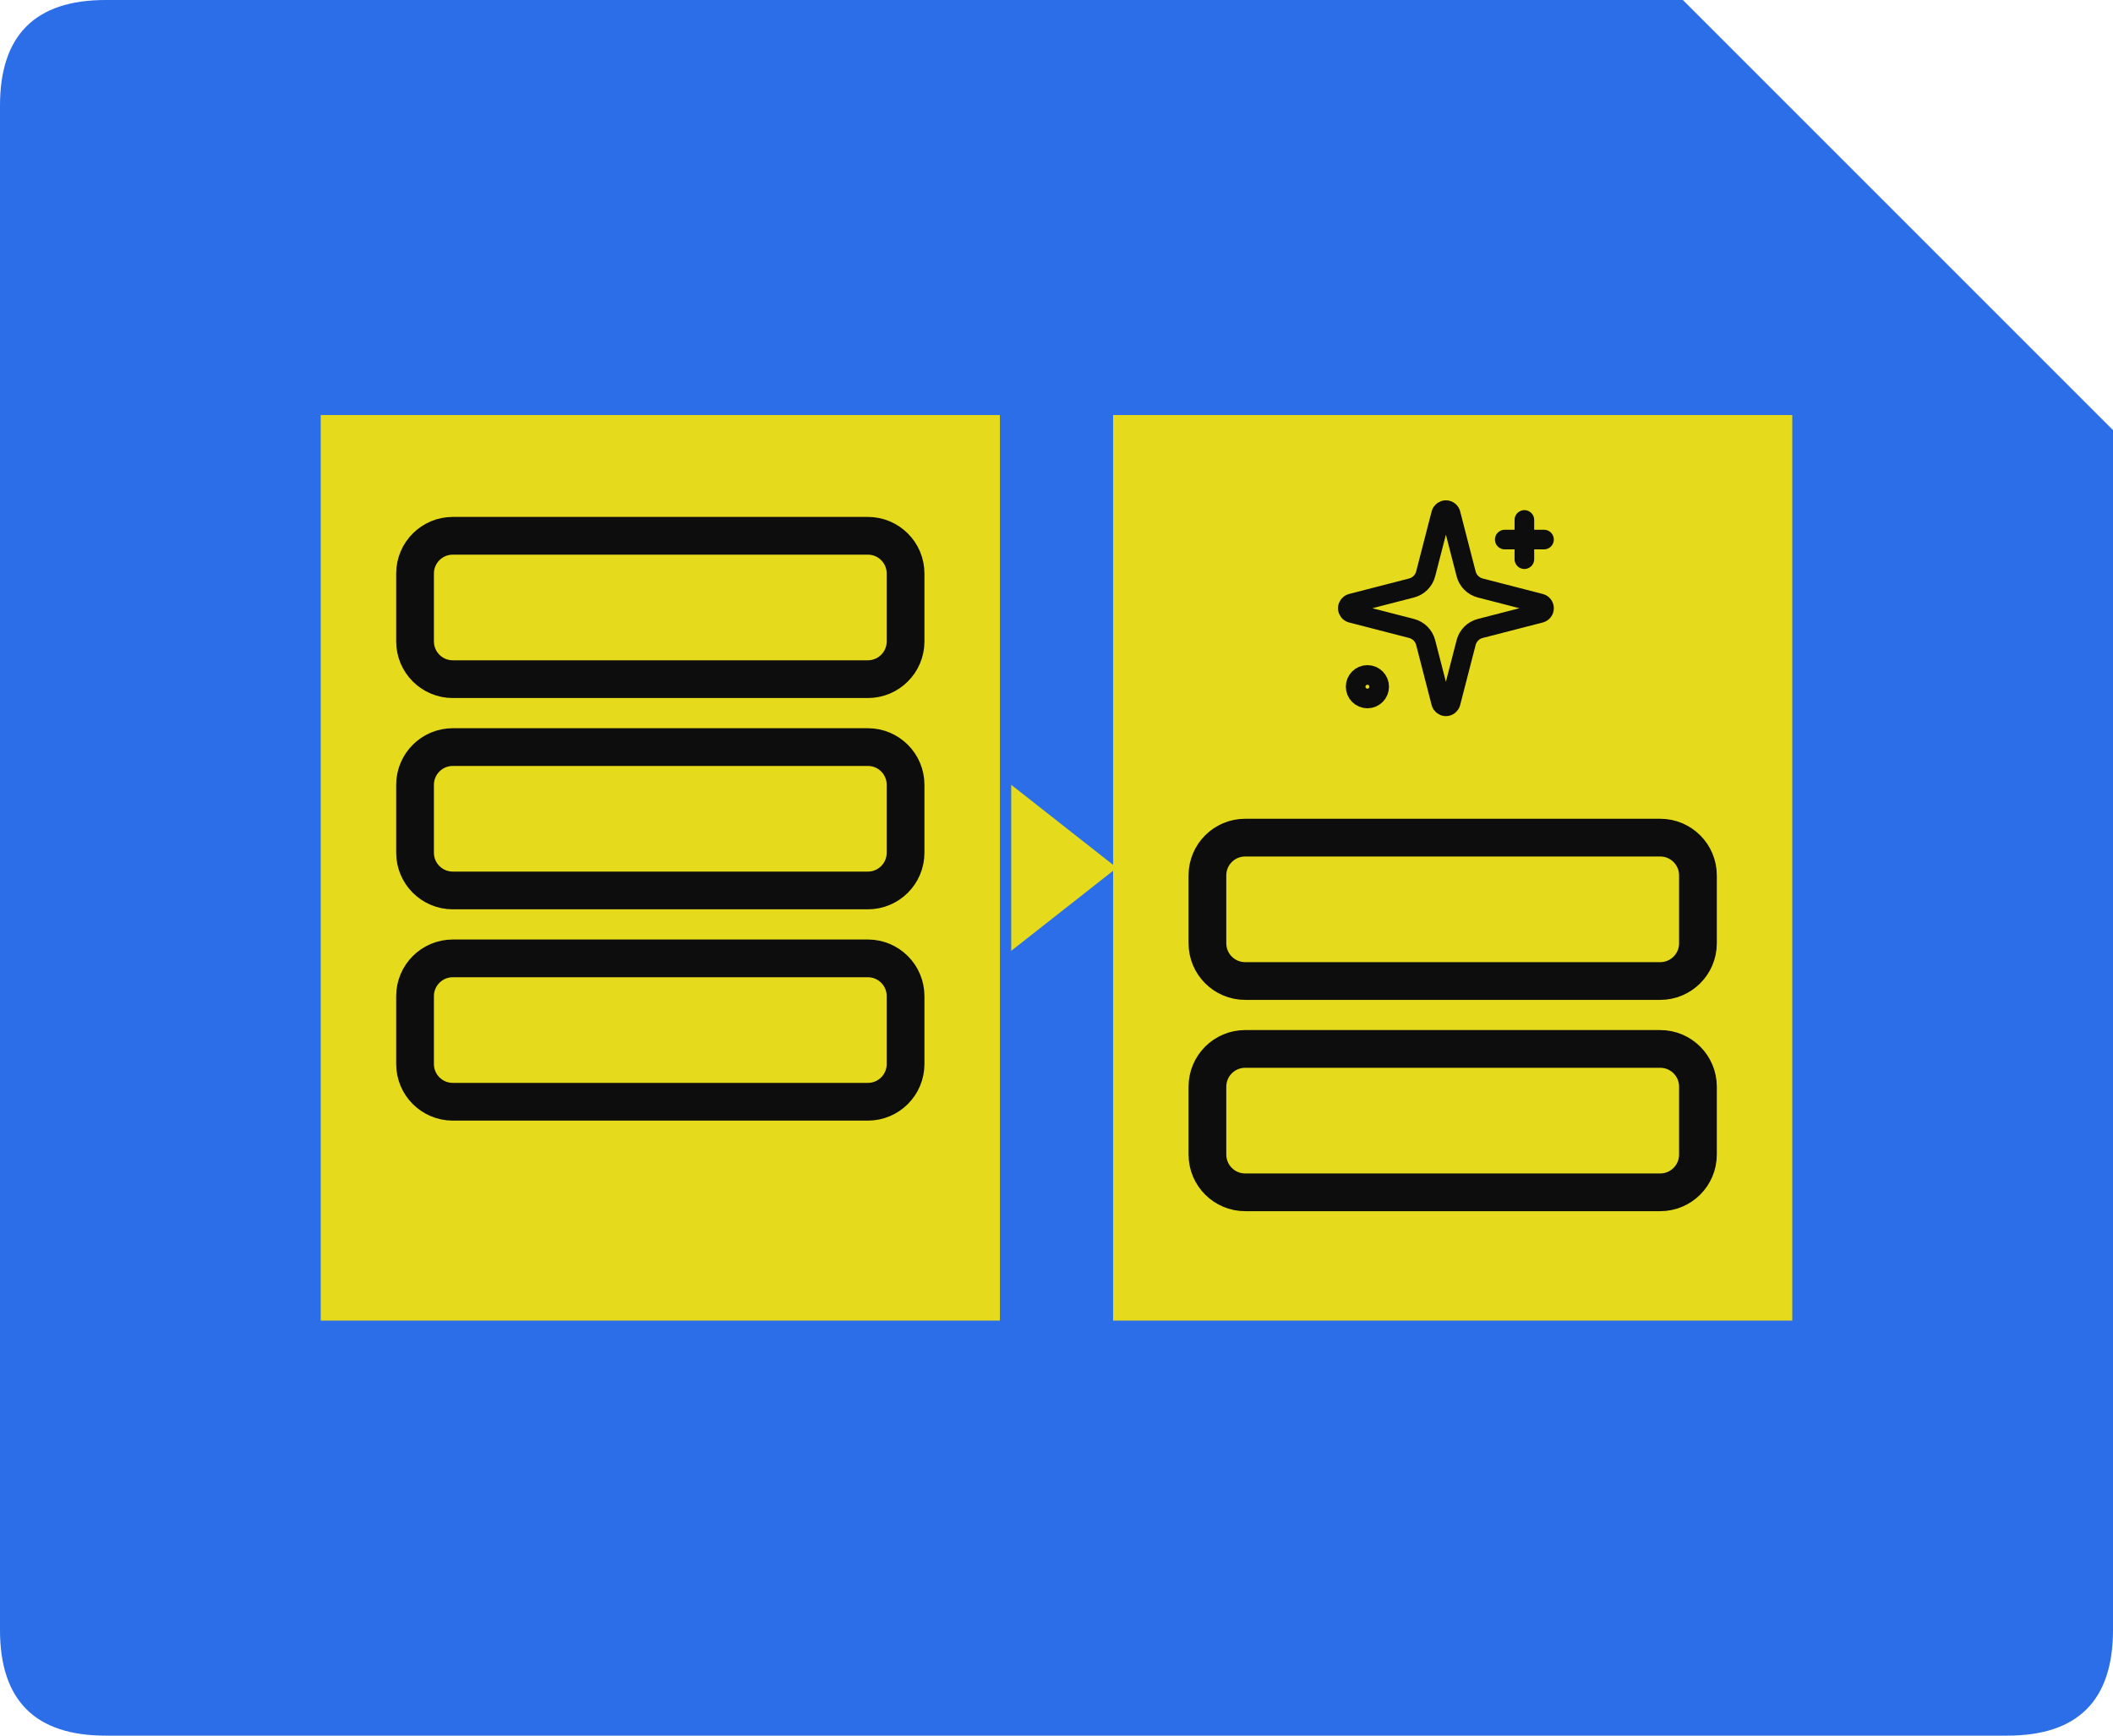
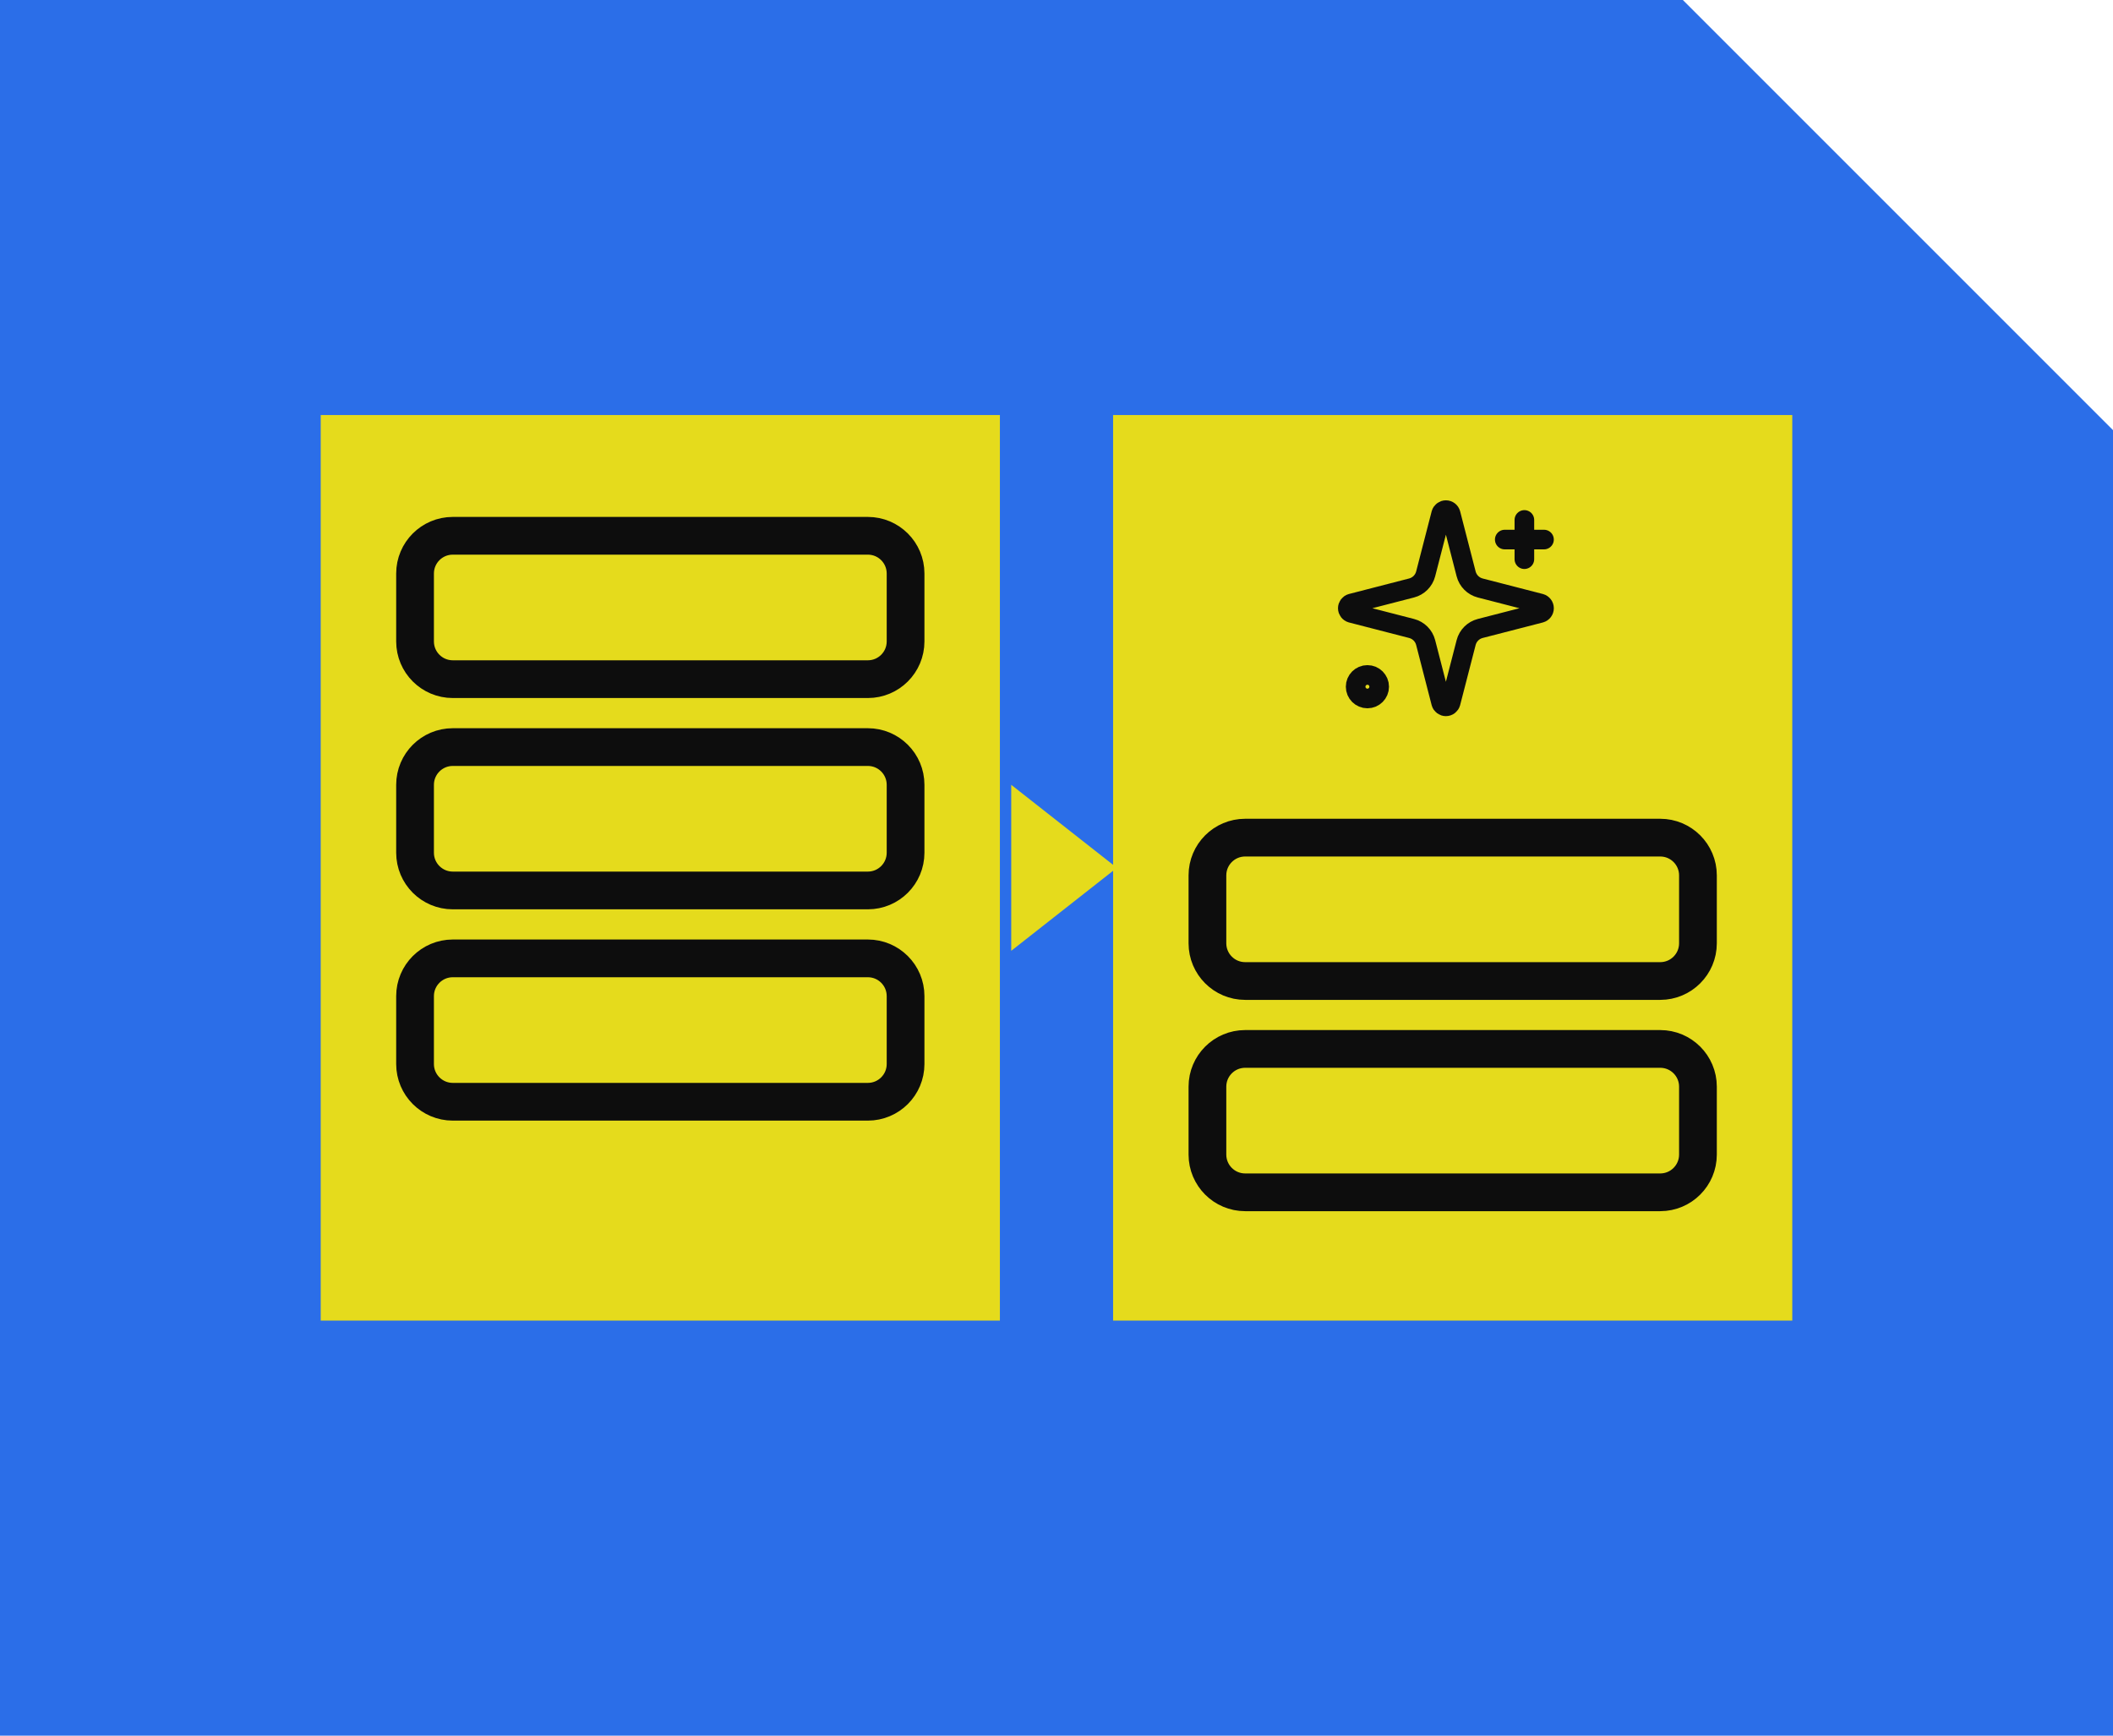
<svg xmlns="http://www.w3.org/2000/svg" viewBox="0 0 560 460">
-   <path d="M28 0 H446 L560 114 V432 Q560 460 532 460 H28 Q0 460 0 432 V28 Q0 0 28 0 Z" fill="#2b6ee8" />
+   <path d="M0 0 H446 L560 114 V460 H0 Z" fill="#2b6ee8" />
  <rect x="85" y="110" width="180" height="240" fill="#e5db1c" />
  <rect x="295" y="110" width="180" height="240" fill="#e5db1c" />
  <g fill="none" stroke="#0d0d0d" stroke-width="10" stroke-linejoin="round">
    <rect x="110" y="142" width="130" height="38" rx="10" />
    <rect x="110" y="198" width="130" height="38" rx="10" />
    <rect x="110" y="254" width="130" height="38" rx="10" />
    <rect x="320" y="222" width="130" height="38" rx="10" />
    <rect x="320" y="278" width="130" height="38" rx="10" />
  </g>
  <path d="M268 208 L296 230 L268 252 Z" fill="#e5db1c" />
  <g transform="translate(352 130) scale(2.6)" fill="none" stroke="#0d0d0d" stroke-width="2" stroke-linecap="round" stroke-linejoin="round">
    <path d="M9.937 15.5A2 2 0 0 0 8.5 14.063l-6.135-1.582a.5.5 0 0 1 0-.962L8.5 9.936A2 2 0 0 0 9.937 8.5l1.582-6.135a.5.5 0 0 1 .963 0L14.063 8.5A2 2 0 0 0 15.5 9.937l6.135 1.581a.5.5 0 0 1 0 .964L15.5 14.063a2 2 0 0 0-1.437 1.437l-1.582 6.135a.5.5 0 0 1-.963 0z" />
    <path d="M20 3v4" />
    <path d="M22 5h-4" />
    <circle cx="4" cy="20" r="1.2" />
  </g>
</svg>
